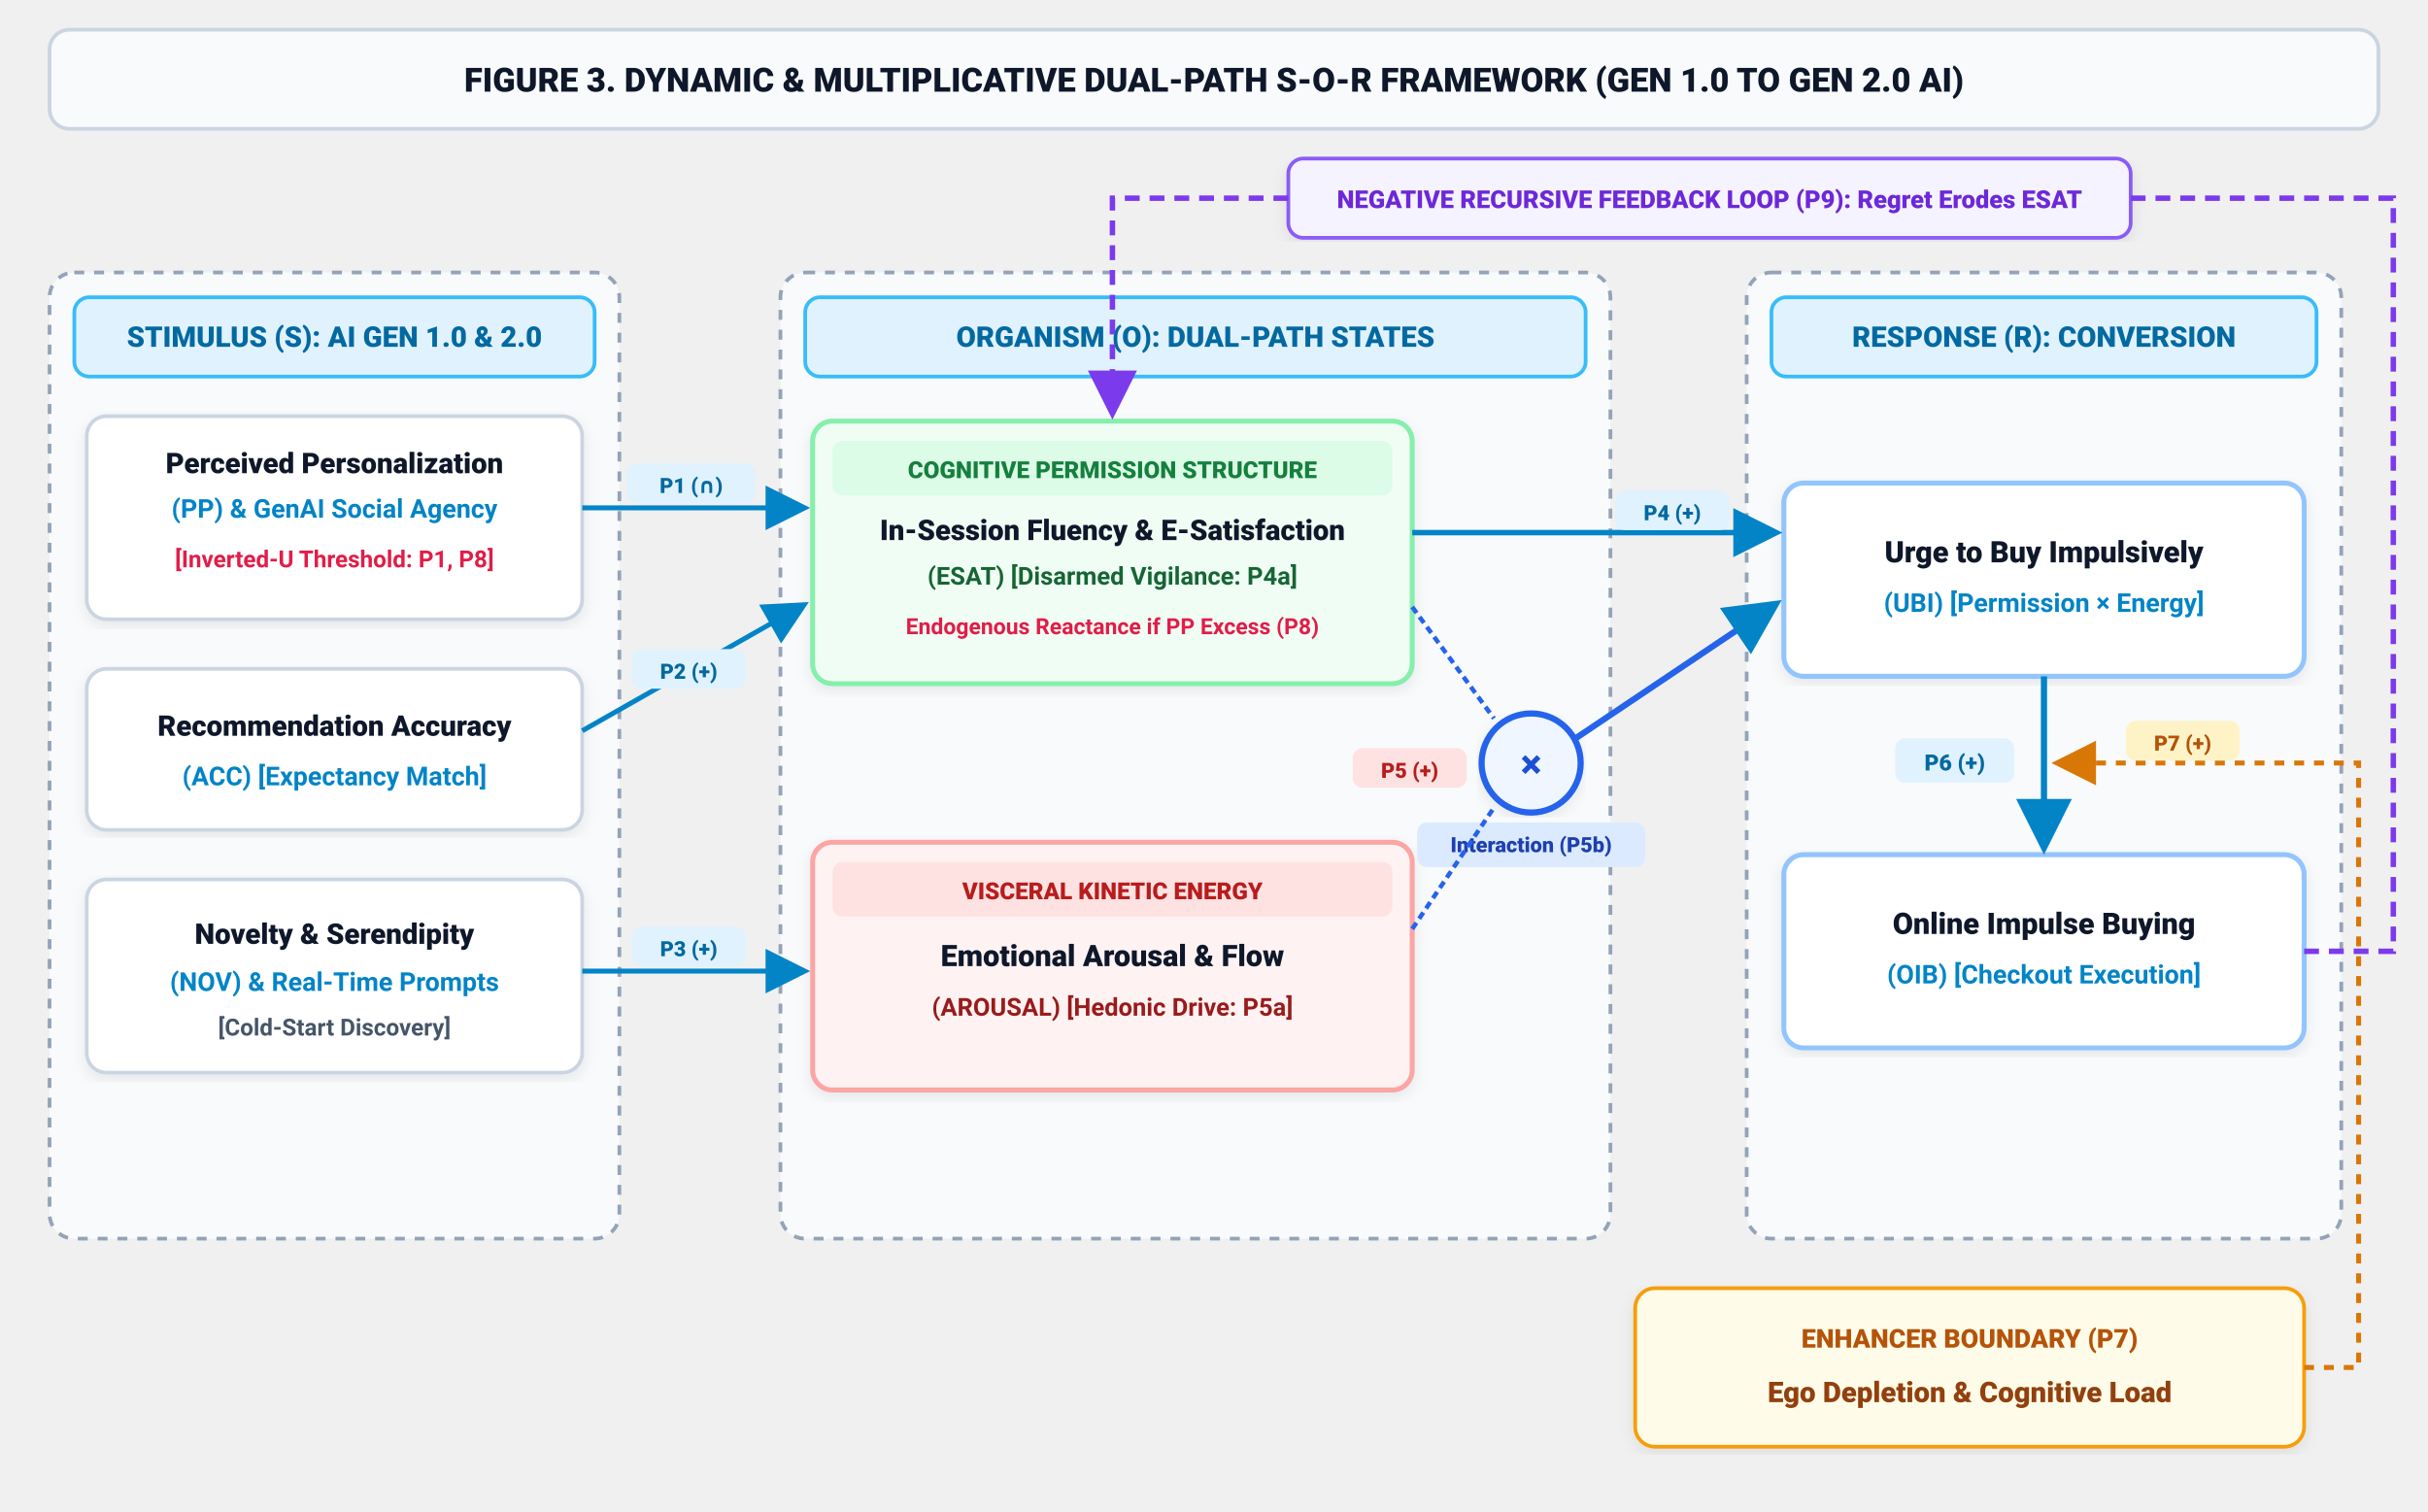
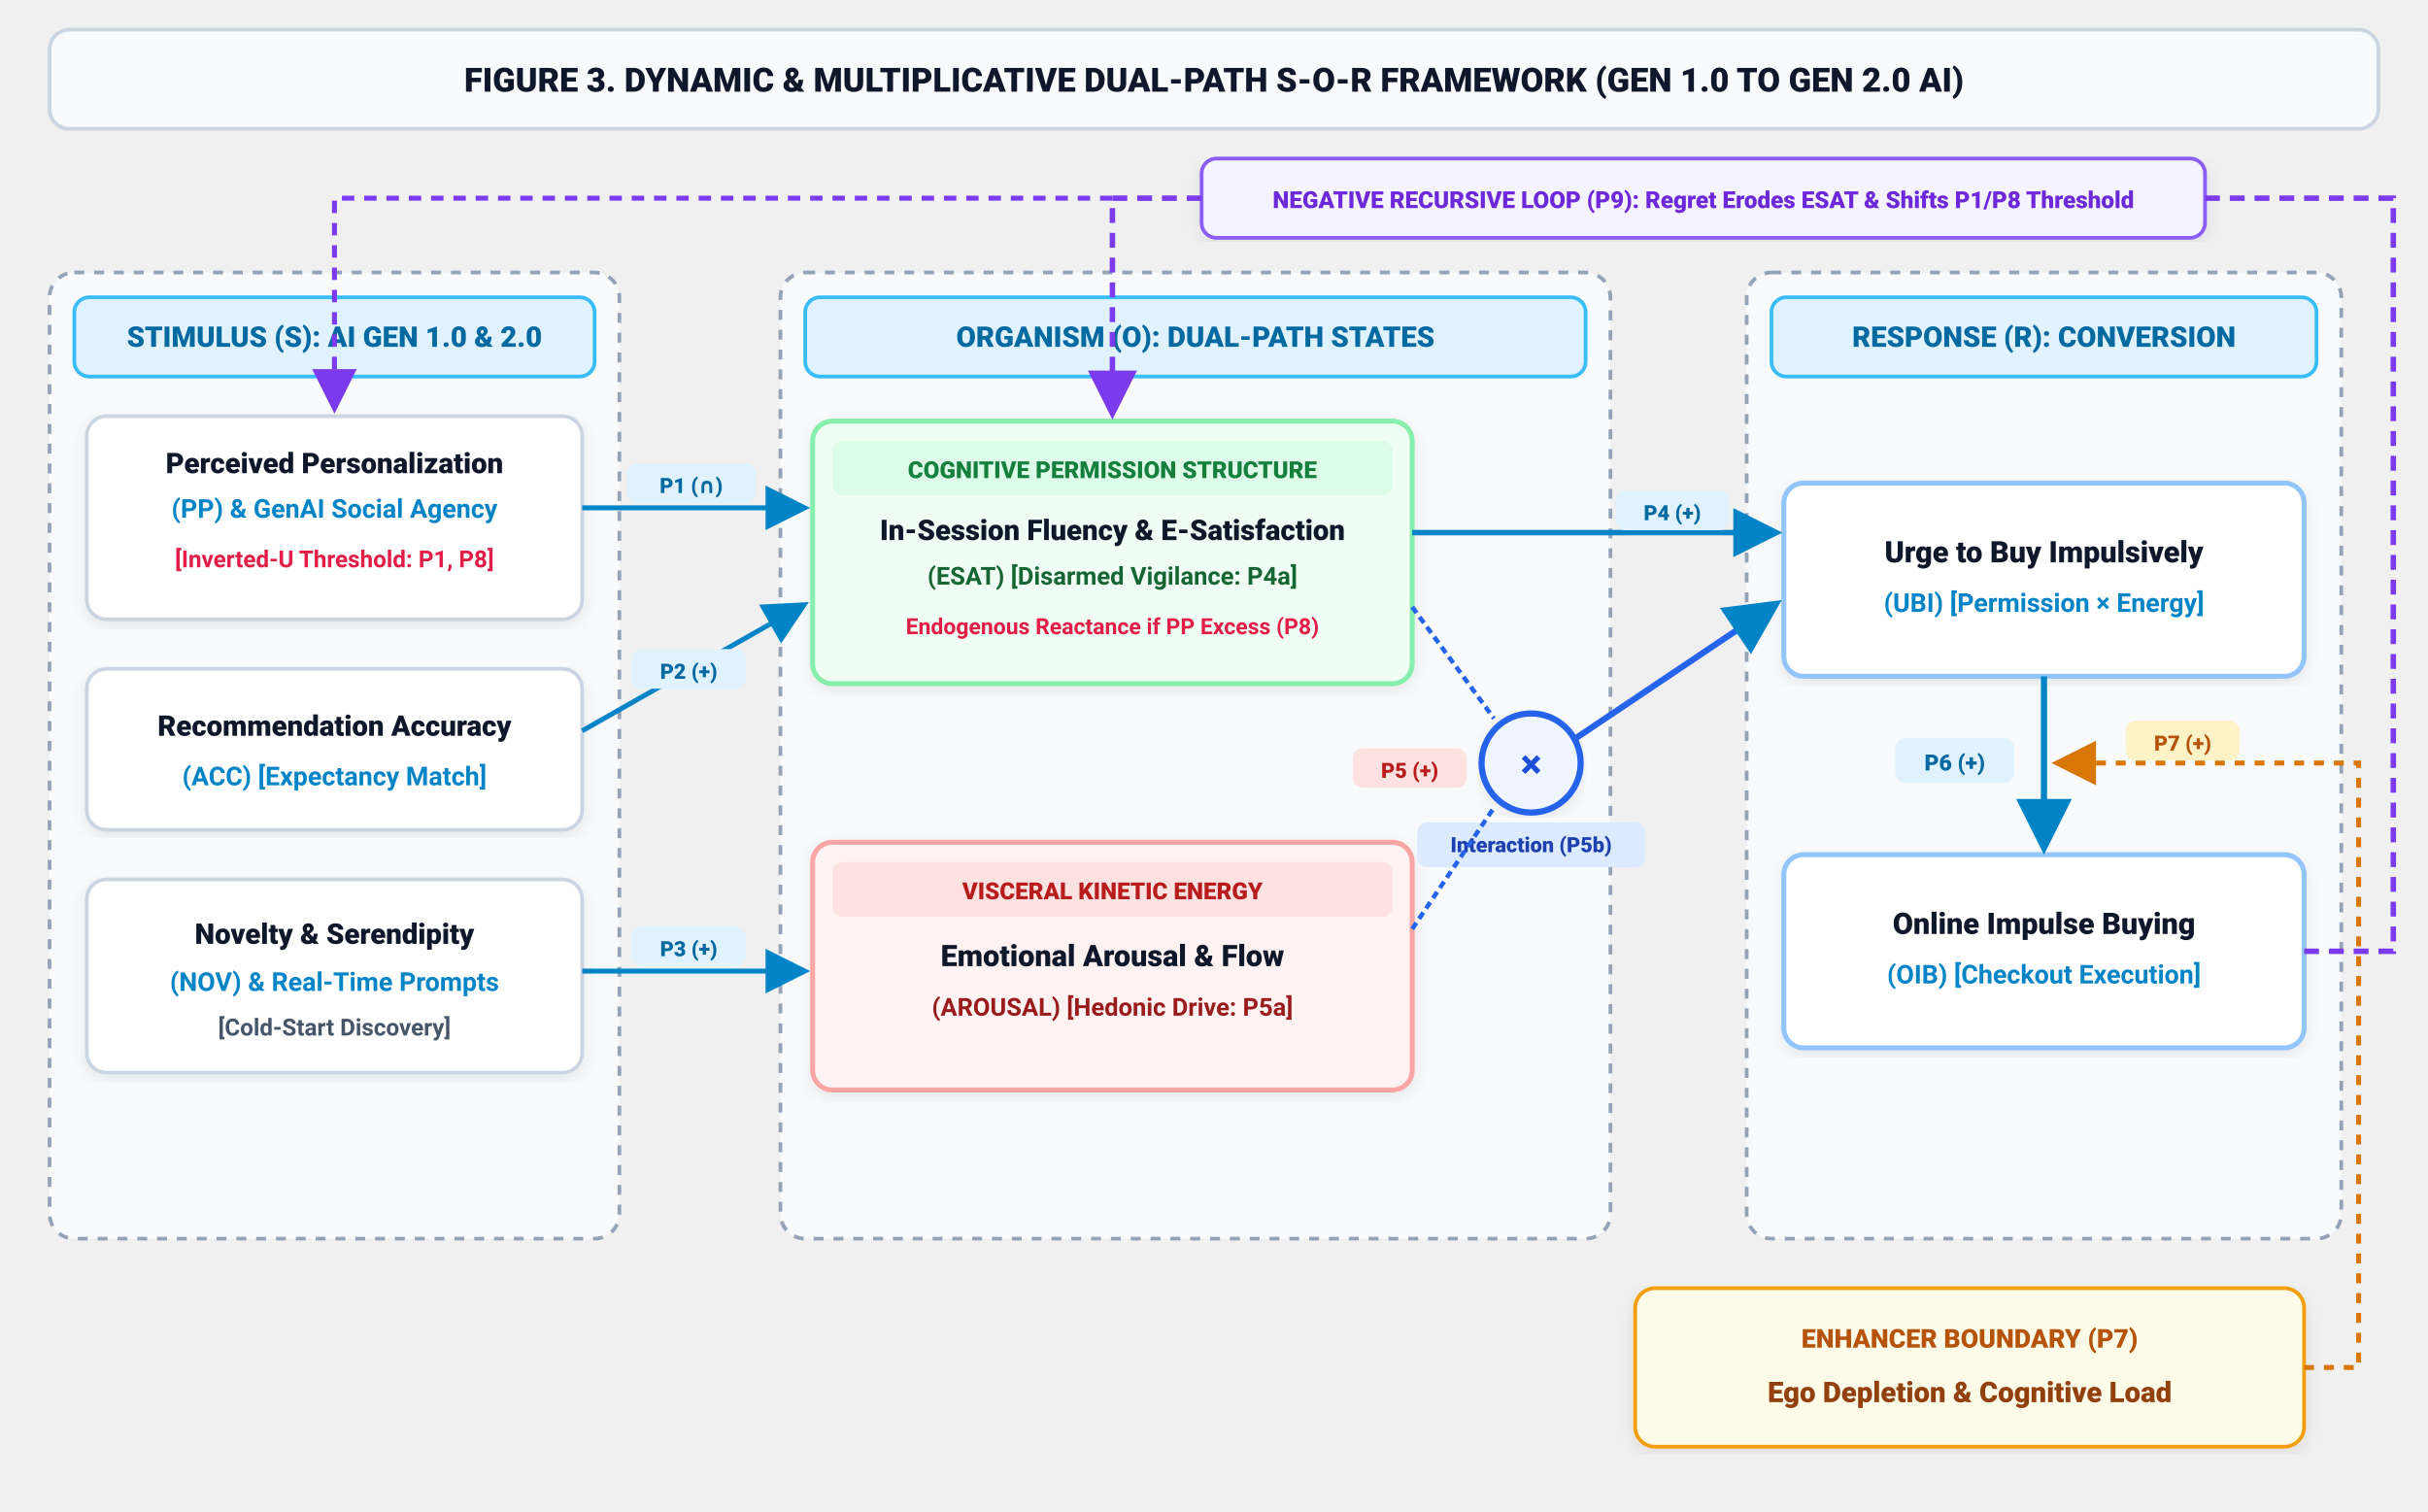
<svg xmlns="http://www.w3.org/2000/svg" viewBox="0 0 980 610" width="100%" height="auto" style="font-family:'Plus Jakarta Sans',-apple-system,BlinkMacSystemFont,Segoe UI,Roboto,sans-serif; background:#ffffff;">
  <defs>
    <marker id="marr" markerWidth="9" markerHeight="9" refX="7" refY="4.5" orient="auto">
      <path d="M 0 0 L 9 4.5 L 0 9 Z" fill="#0284c7" />
    </marker>
    <marker id="marr-orange" markerWidth="9" markerHeight="9" refX="7" refY="4.5" orient="auto">
      <path d="M 0 0 L 9 4.5 L 0 9 Z" fill="#d97706" />
    </marker>
    <marker id="marr-purple" markerWidth="9" markerHeight="9" refX="7" refY="4.5" orient="auto">
      <path d="M 0 0 L 9 4.5 L 0 9 Z" fill="#7c3aed" />
    </marker>
    <filter id="mshadow" x="-5%" y="-5%" width="110%" height="110%">
      <feDropShadow dx="0" dy="2" stdDeviation="3" flood-opacity="0.08" />
    </filter>
  </defs>
  <rect x="20" y="12" width="940" height="40" rx="8" fill="#f8fafc" stroke="#cbd5e1" stroke-width="1.5" />
  <text x="490" y="37" text-anchor="middle" font-size="13.5" font-weight="800" fill="#0f172a">FIGURE 3. DYNAMIC &amp; MULTIPLICATIVE DUAL-PATH S-O-R FRAMEWORK (GEN 1.0 TO GEN 2.0 AI)</text>
-   <rect x="520" y="64" width="340" height="32" rx="6" fill="#f5f3ff" stroke="#8b5cf6" stroke-width="1.5" filter="url(#mshadow)" />
-   <text x="690" y="84" text-anchor="middle" font-size="10" font-weight="800" fill="#6d28d9">NEGATIVE RECURSIVE FEEDBACK LOOP (P9): Regret Erodes ESAT</text>
+   <rect x="485" y="64" width="405" height="32" rx="6" fill="#f5f3ff" stroke="#8b5cf6" stroke-width="1.5" filter="url(#mshadow)" />
+   <text x="687.5" y="84" text-anchor="middle" font-size="9.5" font-weight="800" fill="#6d28d9">NEGATIVE RECURSIVE LOOP (P9): Regret Erodes ESAT &amp; Shifts P1/P8 Threshold</text>
  <rect x="20" y="110" width="230" height="390" rx="10" fill="#f8fafc" stroke="#94a3b8" stroke-width="1.5" stroke-dasharray="4,4" />
  <rect x="30" y="120" width="210" height="32" rx="6" fill="#e0f2fe" stroke="#38bdf8" stroke-width="1.5" />
  <text x="135" y="140" text-anchor="middle" font-size="11.5" font-weight="800" fill="#0369a1">STIMULUS (S): AI GEN 1.0 &amp; 2.0</text>
  <rect x="315" y="110" width="335" height="390" rx="10" fill="#f8fafc" stroke="#94a3b8" stroke-width="1.5" stroke-dasharray="4,4" />
  <rect x="325" y="120" width="315" height="32" rx="6" fill="#e0f2fe" stroke="#38bdf8" stroke-width="1.5" />
  <text x="482.5" y="140" text-anchor="middle" font-size="11.5" font-weight="800" fill="#0369a1">ORGANISM (O): DUAL-PATH STATES</text>
  <rect x="705" y="110" width="240" height="390" rx="10" fill="#f8fafc" stroke="#94a3b8" stroke-width="1.5" stroke-dasharray="4,4" />
  <rect x="715" y="120" width="220" height="32" rx="6" fill="#e0f2fe" stroke="#38bdf8" stroke-width="1.5" />
  <text x="825" y="140" text-anchor="middle" font-size="11.5" font-weight="800" fill="#0369a1">RESPONSE (R): CONVERSION</text>
  <rect x="35" y="168" width="200" height="82" rx="8" fill="#ffffff" stroke="#cbd5e1" stroke-width="1.5" filter="url(#mshadow)" />
  <text x="135" y="191" text-anchor="middle" font-size="11.5" font-weight="800" fill="#0f172a">Perceived Personalization</text>
  <text x="135" y="209" text-anchor="middle" font-size="10.5" font-weight="600" fill="#0284c7">(PP) &amp; GenAI Social Agency</text>
  <text x="135" y="229" text-anchor="middle" font-size="9.5" font-weight="700" fill="#e11d48">[Inverted-U Threshold: P1, P8]</text>
  <rect x="35" y="270" width="200" height="65" rx="8" fill="#ffffff" stroke="#cbd5e1" stroke-width="1.5" filter="url(#mshadow)" />
  <text x="135" y="297" text-anchor="middle" font-size="11.5" font-weight="800" fill="#0f172a">Recommendation Accuracy</text>
  <text x="135" y="317" text-anchor="middle" font-size="10.5" font-weight="600" fill="#0284c7">(ACC) [Expectancy Match]</text>
  <rect x="35" y="355" width="200" height="78" rx="8" fill="#ffffff" stroke="#cbd5e1" stroke-width="1.5" filter="url(#mshadow)" />
  <text x="135" y="381" text-anchor="middle" font-size="11.5" font-weight="800" fill="#0f172a">Novelty &amp; Serendipity</text>
  <text x="135" y="400" text-anchor="middle" font-size="10.5" font-weight="600" fill="#0284c7">(NOV) &amp; Real-Time Prompts</text>
  <text x="135" y="418" text-anchor="middle" font-size="9.5" font-weight="600" fill="#475569">[Cold-Start Discovery]</text>
  <rect x="328" y="170" width="242" height="106" rx="8" fill="#f0fdf4" stroke="#86efac" stroke-width="2" filter="url(#mshadow)" />
  <rect x="336" y="178" width="226" height="22" rx="4" fill="#dcfce7" />
  <text x="449" y="193" text-anchor="middle" font-size="9.5" font-weight="800" fill="#15803d">COGNITIVE PERMISSION STRUCTURE</text>
  <text x="449" y="218" text-anchor="middle" font-size="11.5" font-weight="800" fill="#0f172a">In-Session Fluency &amp; E-Satisfaction</text>
  <text x="449" y="236" text-anchor="middle" font-size="10" font-weight="600" fill="#166534">(ESAT) [Disarmed Vigilance: P4a]</text>
  <text x="449" y="256" text-anchor="middle" font-size="9" font-weight="700" fill="#e11d48">Endogenous Reactance if PP Excess (P8)</text>
  <rect x="328" y="340" width="242" height="100" rx="8" fill="#fef2f2" stroke="#fca5a5" stroke-width="2" filter="url(#mshadow)" />
  <rect x="336" y="348" width="226" height="22" rx="4" fill="#fee2e2" />
  <text x="449" y="363" text-anchor="middle" font-size="9.5" font-weight="800" fill="#b91c1c">VISCERAL KINETIC ENERGY</text>
  <text x="449" y="390" text-anchor="middle" font-size="12" font-weight="800" fill="#0f172a">Emotional Arousal &amp; Flow</text>
  <text x="449" y="410" text-anchor="middle" font-size="10" font-weight="600" fill="#991b1b">(AROUSAL) [Hedonic Drive: P5a]</text>
  <circle cx="618" cy="308" r="20" fill="#eff6ff" stroke="#2563eb" stroke-width="2.5" filter="url(#mshadow)" />
  <text x="618" y="314" text-anchor="middle" font-size="16" font-weight="800" fill="#1d4ed8">×</text>
  <rect x="572" y="332" width="92" height="18" rx="4" fill="#dbeafe" />
  <text x="618" y="344" text-anchor="middle" font-size="8.5" font-weight="800" fill="#1e40af">Interaction (P5b)</text>
  <rect x="720" y="195" width="210" height="78" rx="8" fill="#ffffff" stroke="#93c5fd" stroke-width="2" filter="url(#mshadow)" />
  <text x="825" y="227" text-anchor="middle" font-size="12" font-weight="800" fill="#0f172a">Urge to Buy Impulsively</text>
  <text x="825" y="247" text-anchor="middle" font-size="10.5" font-weight="600" fill="#0284c7">(UBI) [Permission × Energy]</text>
  <rect x="720" y="345" width="210" height="78" rx="8" fill="#ffffff" stroke="#93c5fd" stroke-width="2" filter="url(#mshadow)" />
  <text x="825" y="377" text-anchor="middle" font-size="12" font-weight="800" fill="#0f172a">Online Impulse Buying</text>
  <text x="825" y="397" text-anchor="middle" font-size="10.5" font-weight="600" fill="#0284c7">(OIB) [Checkout Execution]</text>
  <line x1="235" y1="205" x2="323" y2="205" stroke="#0284c7" stroke-width="2" marker-end="url(#marr)" />
  <rect x="253" y="187" width="52" height="16" rx="4" fill="#e0f2fe" />
  <text x="279" y="199" text-anchor="middle" font-size="8.5" font-weight="800" fill="#0369a1">P1 (∩)</text>
  <line x1="235" y1="295" x2="323" y2="245" stroke="#0284c7" stroke-width="2" marker-end="url(#marr)" />
  <rect x="255" y="262" width="46" height="16" rx="4" fill="#e0f2fe" />
  <text x="278" y="274" text-anchor="middle" font-size="8.5" font-weight="800" fill="#0369a1">P2 (+)</text>
  <line x1="235" y1="392" x2="323" y2="392" stroke="#0284c7" stroke-width="2" marker-end="url(#marr)" />
  <rect x="255" y="374" width="46" height="16" rx="4" fill="#e0f2fe" />
  <text x="278" y="386" text-anchor="middle" font-size="8.5" font-weight="800" fill="#0369a1">P3 (+)</text>
  <line x1="570" y1="215" x2="715" y2="215" stroke="#0284c7" stroke-width="2.2" marker-end="url(#marr)" />
  <rect x="652" y="198" width="46" height="16" rx="4" fill="#e0f2fe" />
  <text x="675" y="210" text-anchor="middle" font-size="8.5" font-weight="800" fill="#0369a1">P4 (+)</text>
  <line x1="570" y1="245" x2="603" y2="290" stroke="#2563eb" stroke-width="1.8" stroke-dasharray="3,2" />
  <line x1="570" y1="375" x2="603" y2="326" stroke="#2563eb" stroke-width="1.8" stroke-dasharray="3,2" />
  <rect x="546" y="302" width="46" height="16" rx="4" fill="#fee2e2" />
  <text x="569" y="314" text-anchor="middle" font-size="8.5" font-weight="800" fill="#b91c1c">P5 (+)</text>
  <line x1="636" y1="298" x2="715" y2="245" stroke="#2563eb" stroke-width="2.5" marker-end="url(#marr)" />
  <line x1="825" y1="273" x2="825" y2="340" stroke="#0284c7" stroke-width="2.5" marker-end="url(#marr)" />
  <rect x="765" y="298" width="48" height="18" rx="4" fill="#e0f2fe" />
  <text x="789" y="311" text-anchor="middle" font-size="9" font-weight="800" fill="#0369a1">P6 (+)</text>
  <rect x="660" y="520" width="270" height="64" rx="8" fill="#fefce8" stroke="#f59e0b" stroke-width="1.5" filter="url(#mshadow)" />
  <text x="795" y="544" text-anchor="middle" font-size="10.5" font-weight="800" fill="#b45309">ENHANCER BOUNDARY (P7)</text>
  <text x="795" y="566" text-anchor="middle" font-size="11.5" font-weight="800" fill="#92400e">Ego Depletion &amp; Cognitive Load</text>
  <path d="M 930 552 L 952 552 L 952 308 L 832 308" fill="none" stroke="#d97706" stroke-width="2" stroke-dasharray="4,4" marker-end="url(#marr-orange)" />
  <rect x="858" y="291" width="46" height="16" rx="4" fill="#fef3c7" />
  <text x="881" y="303" text-anchor="middle" font-size="8.5" font-weight="800" fill="#b45309">P7 (+)</text>
-   <path d="M 930 384 L 966 384 L 966 80 L 860 80" fill="none" stroke="#7c3aed" stroke-width="2.2" stroke-dasharray="6,4" />
-   <path d="M 520 80 L 449 80 L 449 165" fill="none" stroke="#7c3aed" stroke-width="2.2" stroke-dasharray="6,4" marker-end="url(#marr-purple)" />
+   <path d="M 930 384 L 966 384 L 966 80 L 890 80" fill="none" stroke="#7c3aed" stroke-width="2.2" stroke-dasharray="6,4" />
+   <path d="M 485 80 L 449 80 L 449 165" fill="none" stroke="#7c3aed" stroke-width="2.2" stroke-dasharray="6,4" marker-end="url(#marr-purple)" />
+   <path d="M 449 80 L 135 80 L 135 163" fill="none" stroke="#7c3aed" stroke-width="2" stroke-dasharray="5,4" marker-end="url(#marr-purple)" />
</svg>
